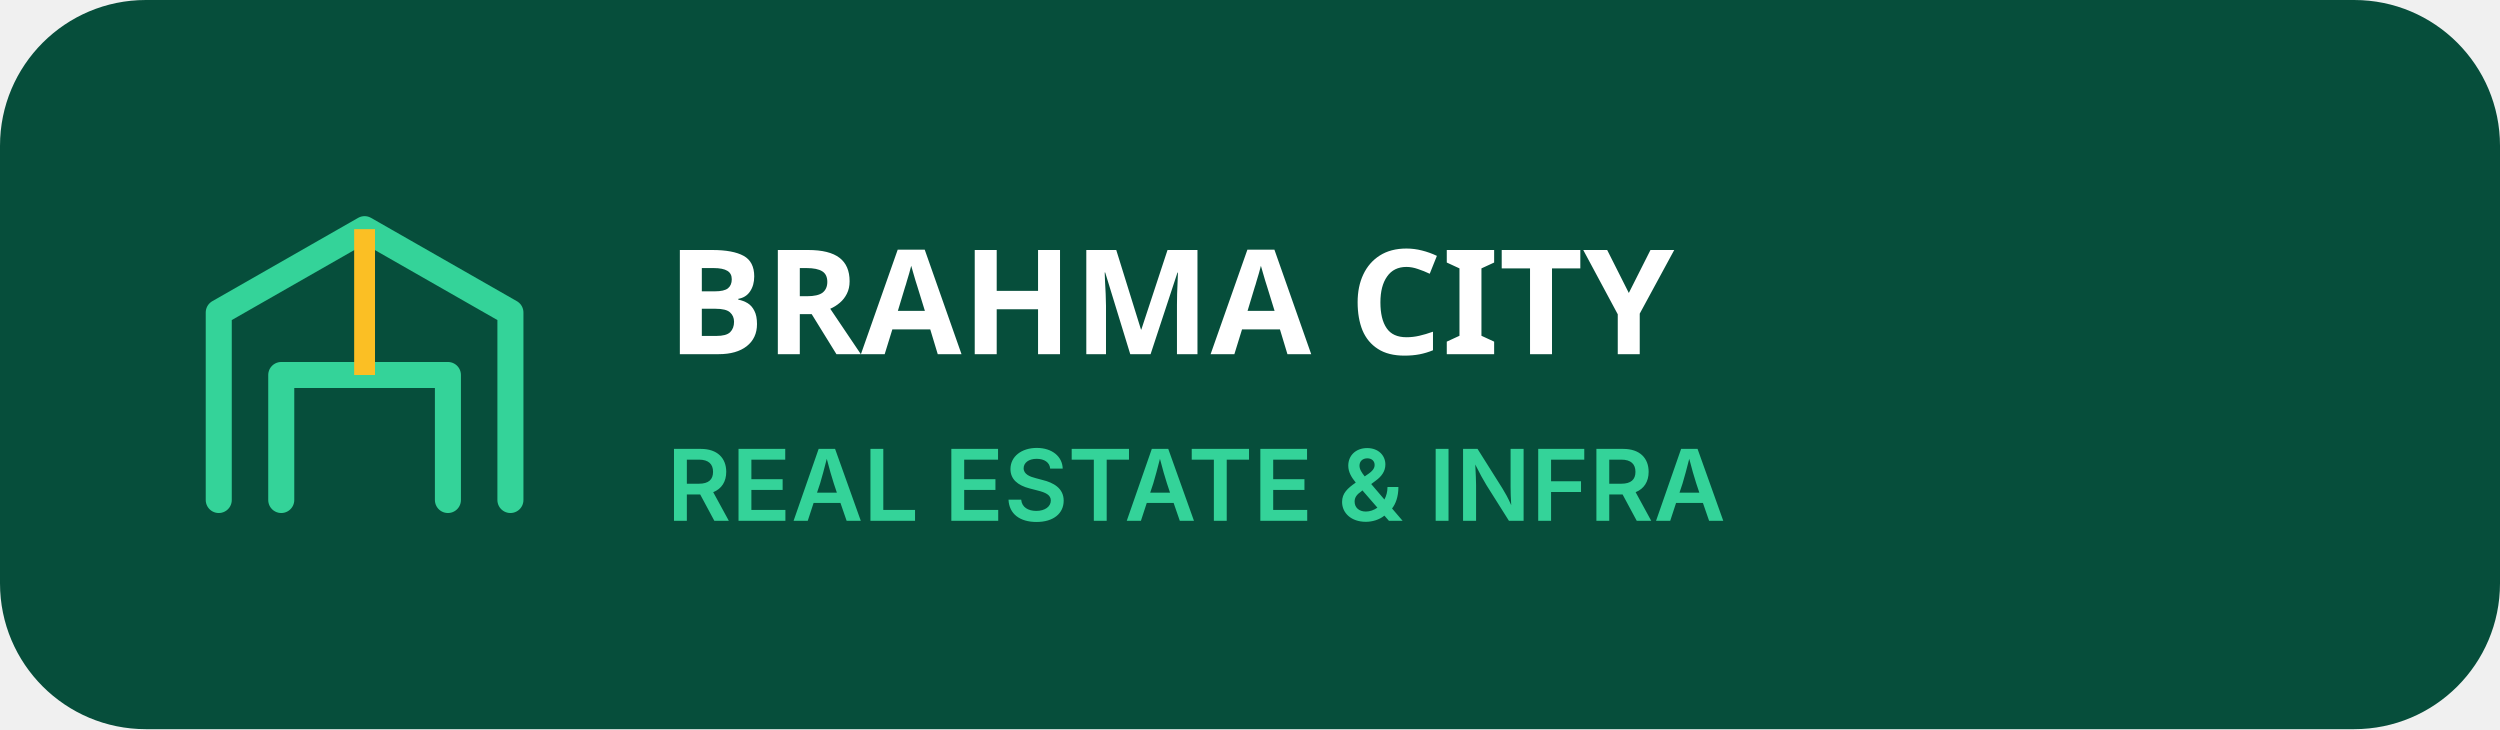
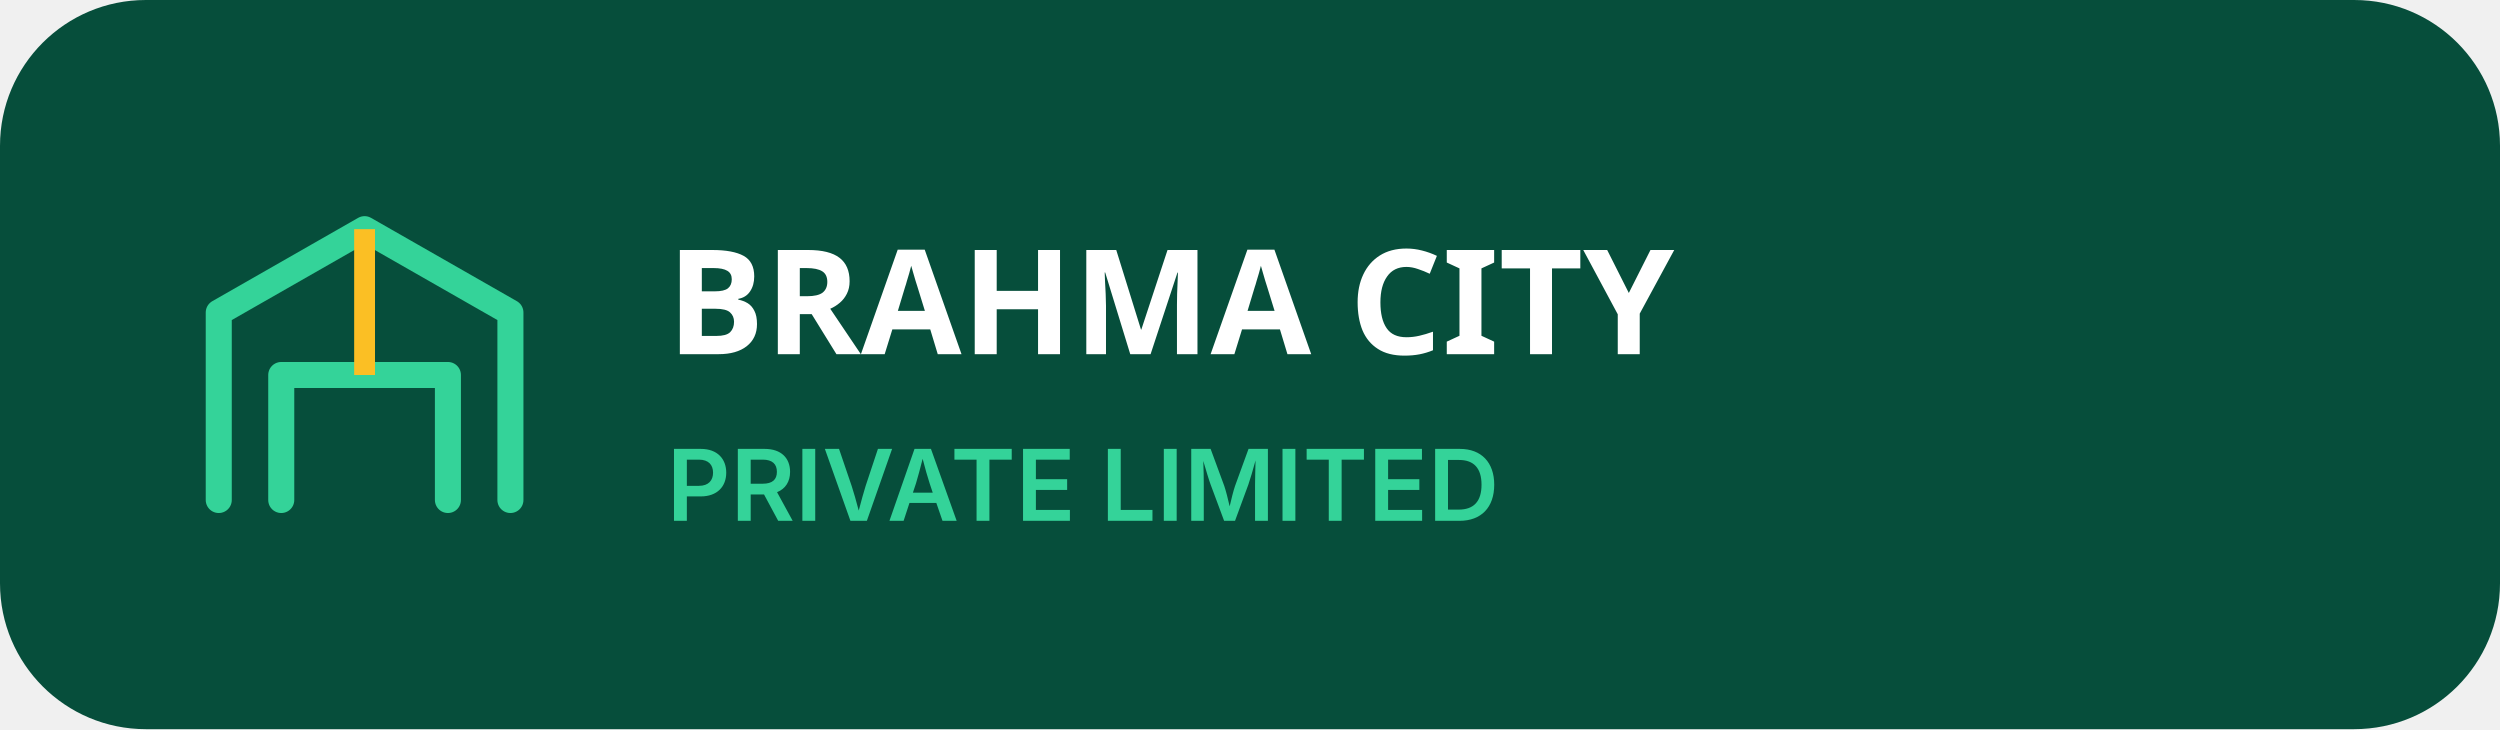
<svg xmlns="http://www.w3.org/2000/svg" viewBox="0 0 240 70" width="240" height="70">
  <rect width="240" height="70" rx="14" fill="#064E3B" />
  <g transform="translate(16, 16)">
    <path d="M5 32V14l14-8 14 8v18M11 32V20h16v12" fill="none" stroke="#34D399" stroke-width="2.5" stroke-linecap="round" stroke-linejoin="round" />
    <path d="M19 6v14" stroke="#FBBF24" stroke-width="2" />
  </g>
  <text x="64" y="34" font-family="'Outfit', sans-serif" font-weight="800" font-size="14" fill="#FFFFFF">BRAHMA CITY</text>
-   <text x="64" y="50" font-family="'Inter', sans-serif" font-weight="600" font-size="9.5" fill="#34D399">REAL ESTATE &amp; INFRA</text>
+   <text x="64" y="50" font-family="'Inter', sans-serif" font-weight="600" font-size="9.5" fill="#34D399">PRIVATE LIMITED</text>
</svg>
